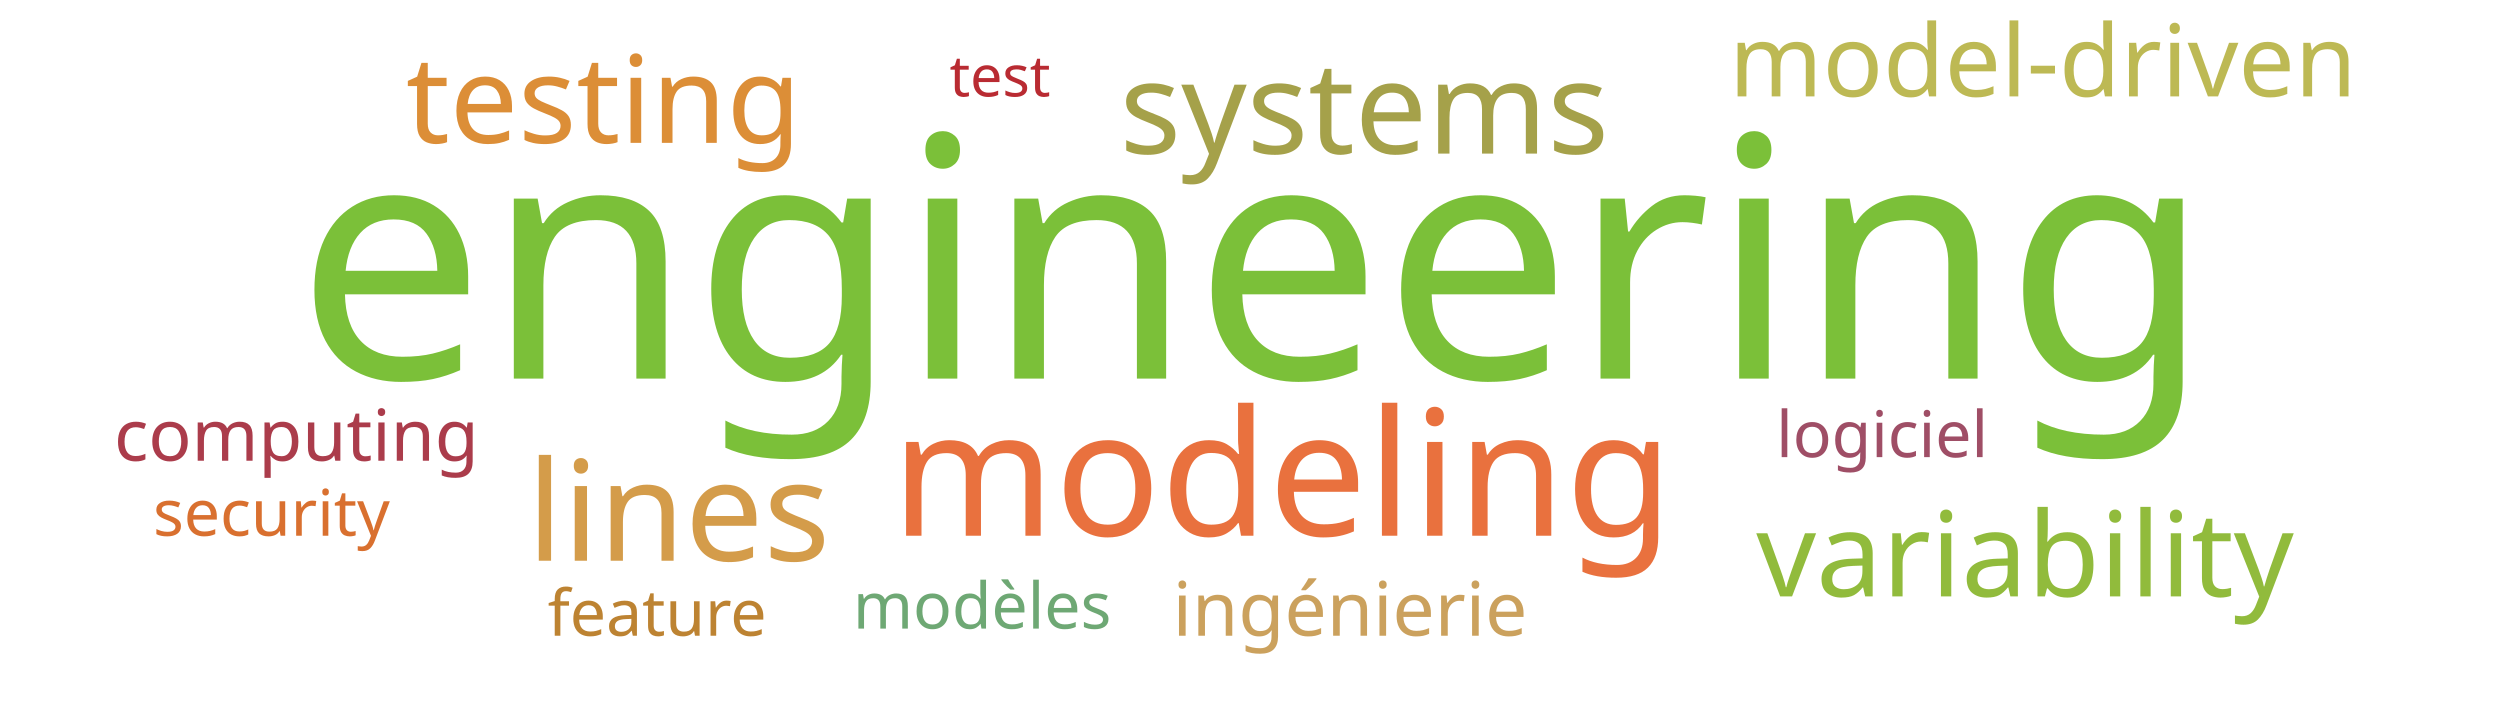
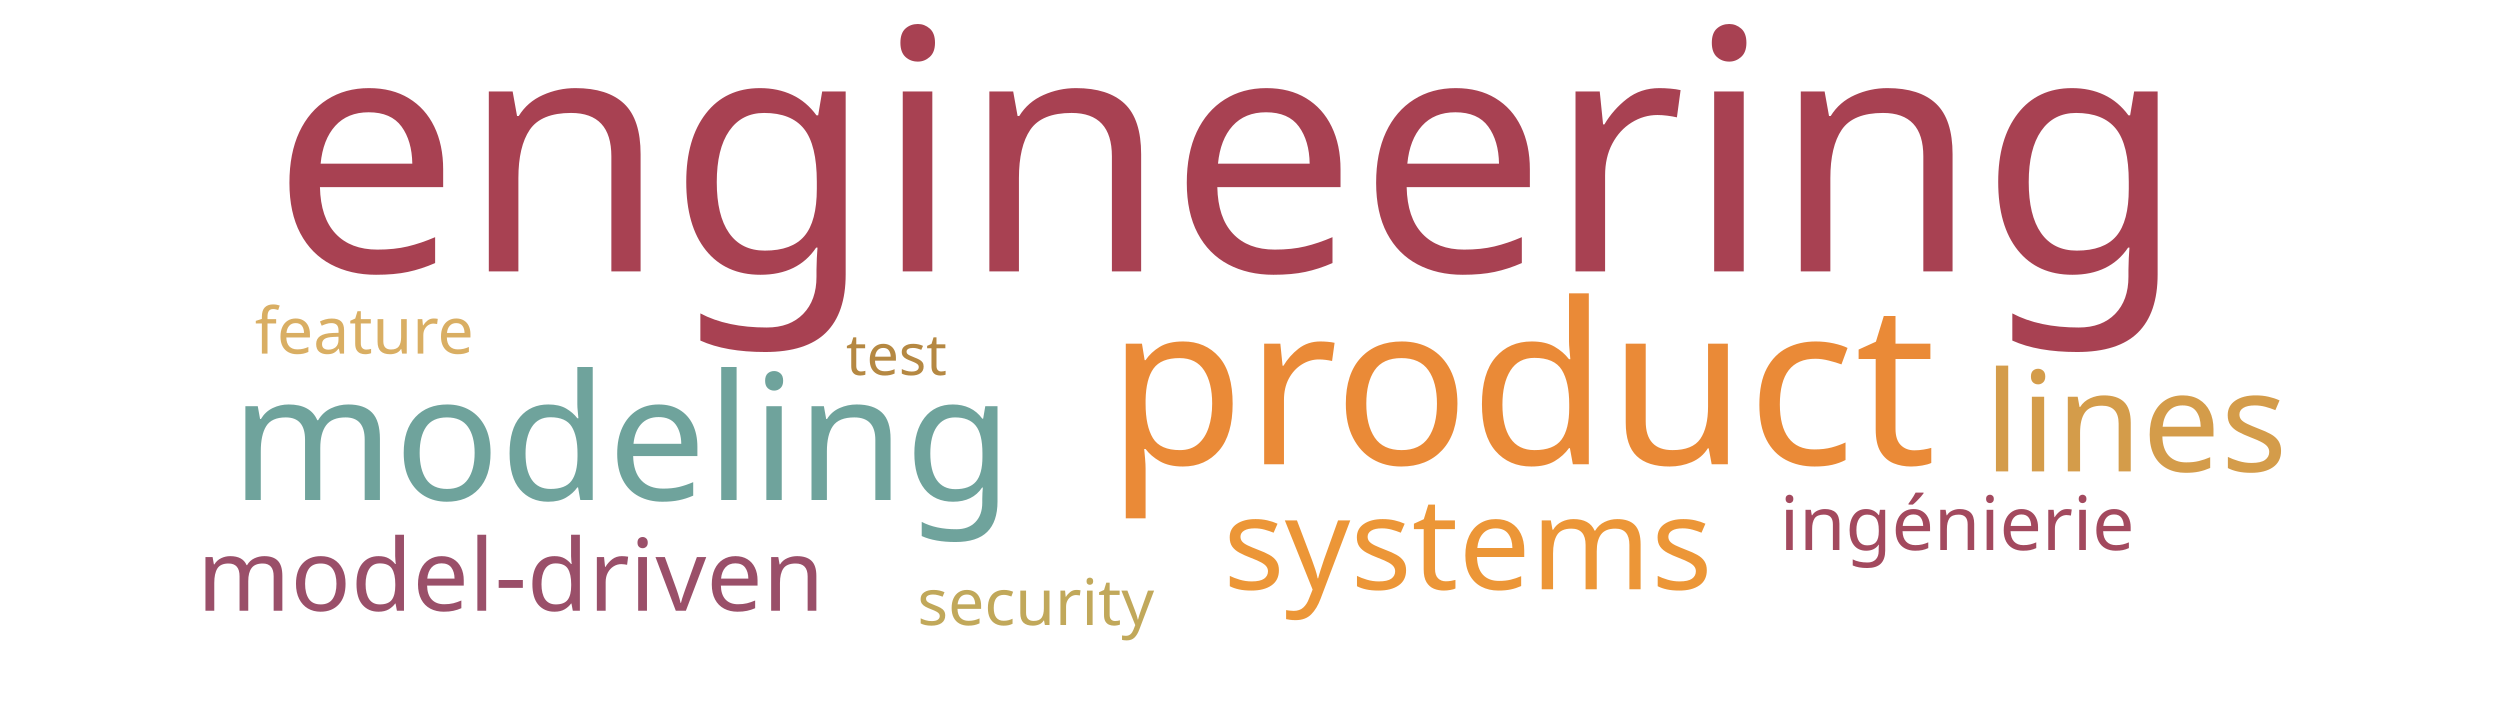
<svg xmlns="http://www.w3.org/2000/svg" width="700" height="200">
  <g transform="translate(350, 100)">
-     <text text-anchor="middle" style="font-family: Impact; font-size: 94px; fill: #7bc039" transform="translate(1,6)rotate(0)">engineering</text>
-     <text text-anchor="middle" style="font-family: Impact; font-size: 49px; fill: #e9713e" transform="translate(9,50)rotate(0)">modeling</text>
-     <text text-anchor="middle" style="font-family: Impact; font-size: 39px; fill: #d49c4a" transform="translate(-160,57)rotate(0)">lines</text>
-     <text text-anchor="middle" style="font-family: Impact; font-size: 36px; fill: #a5a14a" transform="translate(32,-57)rotate(0)">systems</text>
-     <text text-anchor="middle" style="font-family: Impact; font-size: 34px; fill: #dc8e37" transform="translate(-181,-60)rotate(0)">testing</text>
-     <text text-anchor="middle" style="font-family: Impact; font-size: 33px; fill: #91bb3c" transform="translate(217,67)rotate(0)">variability</text>
-     <text text-anchor="middle" style="font-family: Impact; font-size: 28px; fill: #bdb954" transform="translate(222,-73)rotate(0)">model-driven</text>
-     <text text-anchor="middle" style="font-family: Impact; font-size: 21px; fill: #cba15d" transform="translate(28,78)rotate(0)">ingénierie</text>
-     <text text-anchor="middle" style="font-family: Impact; font-size: 20px; fill: #ab3c4b" transform="translate(-267,29)rotate(0)">computing</text>
-     <text text-anchor="middle" style="font-family: Impact; font-size: 18px; fill: #bd8332" transform="translate(-166,78)rotate(0)">feature</text>
-     <text text-anchor="middle" style="font-family: Impact; font-size: 18px; fill: #d9702f" transform="translate(-274,50)rotate(0)">security</text>
-     <text text-anchor="middle" style="font-family: Impact; font-size: 18px; fill: #9f4e66" transform="translate(177,28)rotate(0)">logiciel</text>
-     <text text-anchor="middle" style="font-family: Impact; font-size: 18px; fill: #6ea874" transform="translate(-75,76)rotate(0)">modèles</text>
-     <text text-anchor="middle" style="font-family: Impact; font-size: 16px; fill: #b92b32" transform="translate(-70,-73)rotate(0)">test</text>
+     <text text-anchor="middle" style="font-family: Impact; font-size: 94px; fill: #a84152" transform="translate(-6,-24)rotate(0)">engineering</text>
+     <text text-anchor="middle" style="font-family: Impact; font-size: 63px; fill: #ea8a37" transform="translate(76,30)rotate(0)">product</text>
+     <text text-anchor="middle" style="font-family: Impact; font-size: 49px; fill: #6fa39c" transform="translate(-176,40)rotate(0)">modeling</text>
+     <text text-anchor="middle" style="font-family: Impact; font-size: 39px; fill: #d49c4a" transform="translate(248,32)rotate(0)">lines</text>
+     <text text-anchor="middle" style="font-family: Impact; font-size: 36px; fill: #ec9637" transform="translate(61,65)rotate(0)">systems</text>
+     <text text-anchor="middle" style="font-family: Impact; font-size: 28px; fill: #9a4f69" transform="translate(-207,71)rotate(0)">model-driven</text>
+     <text text-anchor="middle" style="font-family: Impact; font-size: 21px; fill: #a3495e" transform="translate(198,54)rotate(0)">ingénierie</text>
+     <text text-anchor="middle" style="font-family: Impact; font-size: 18px; fill: #d9ae63" transform="translate(-248,-1)rotate(0)">feature</text>
+     <text text-anchor="middle" style="font-family: Impact; font-size: 18px; fill: #c1a85a" transform="translate(-60,75)rotate(0)">security</text>
+     <text text-anchor="middle" style="font-family: Impact; font-size: 16px; fill: #b58842" transform="translate(-99,5)rotate(0)">test</text>
  </g>
</svg>
